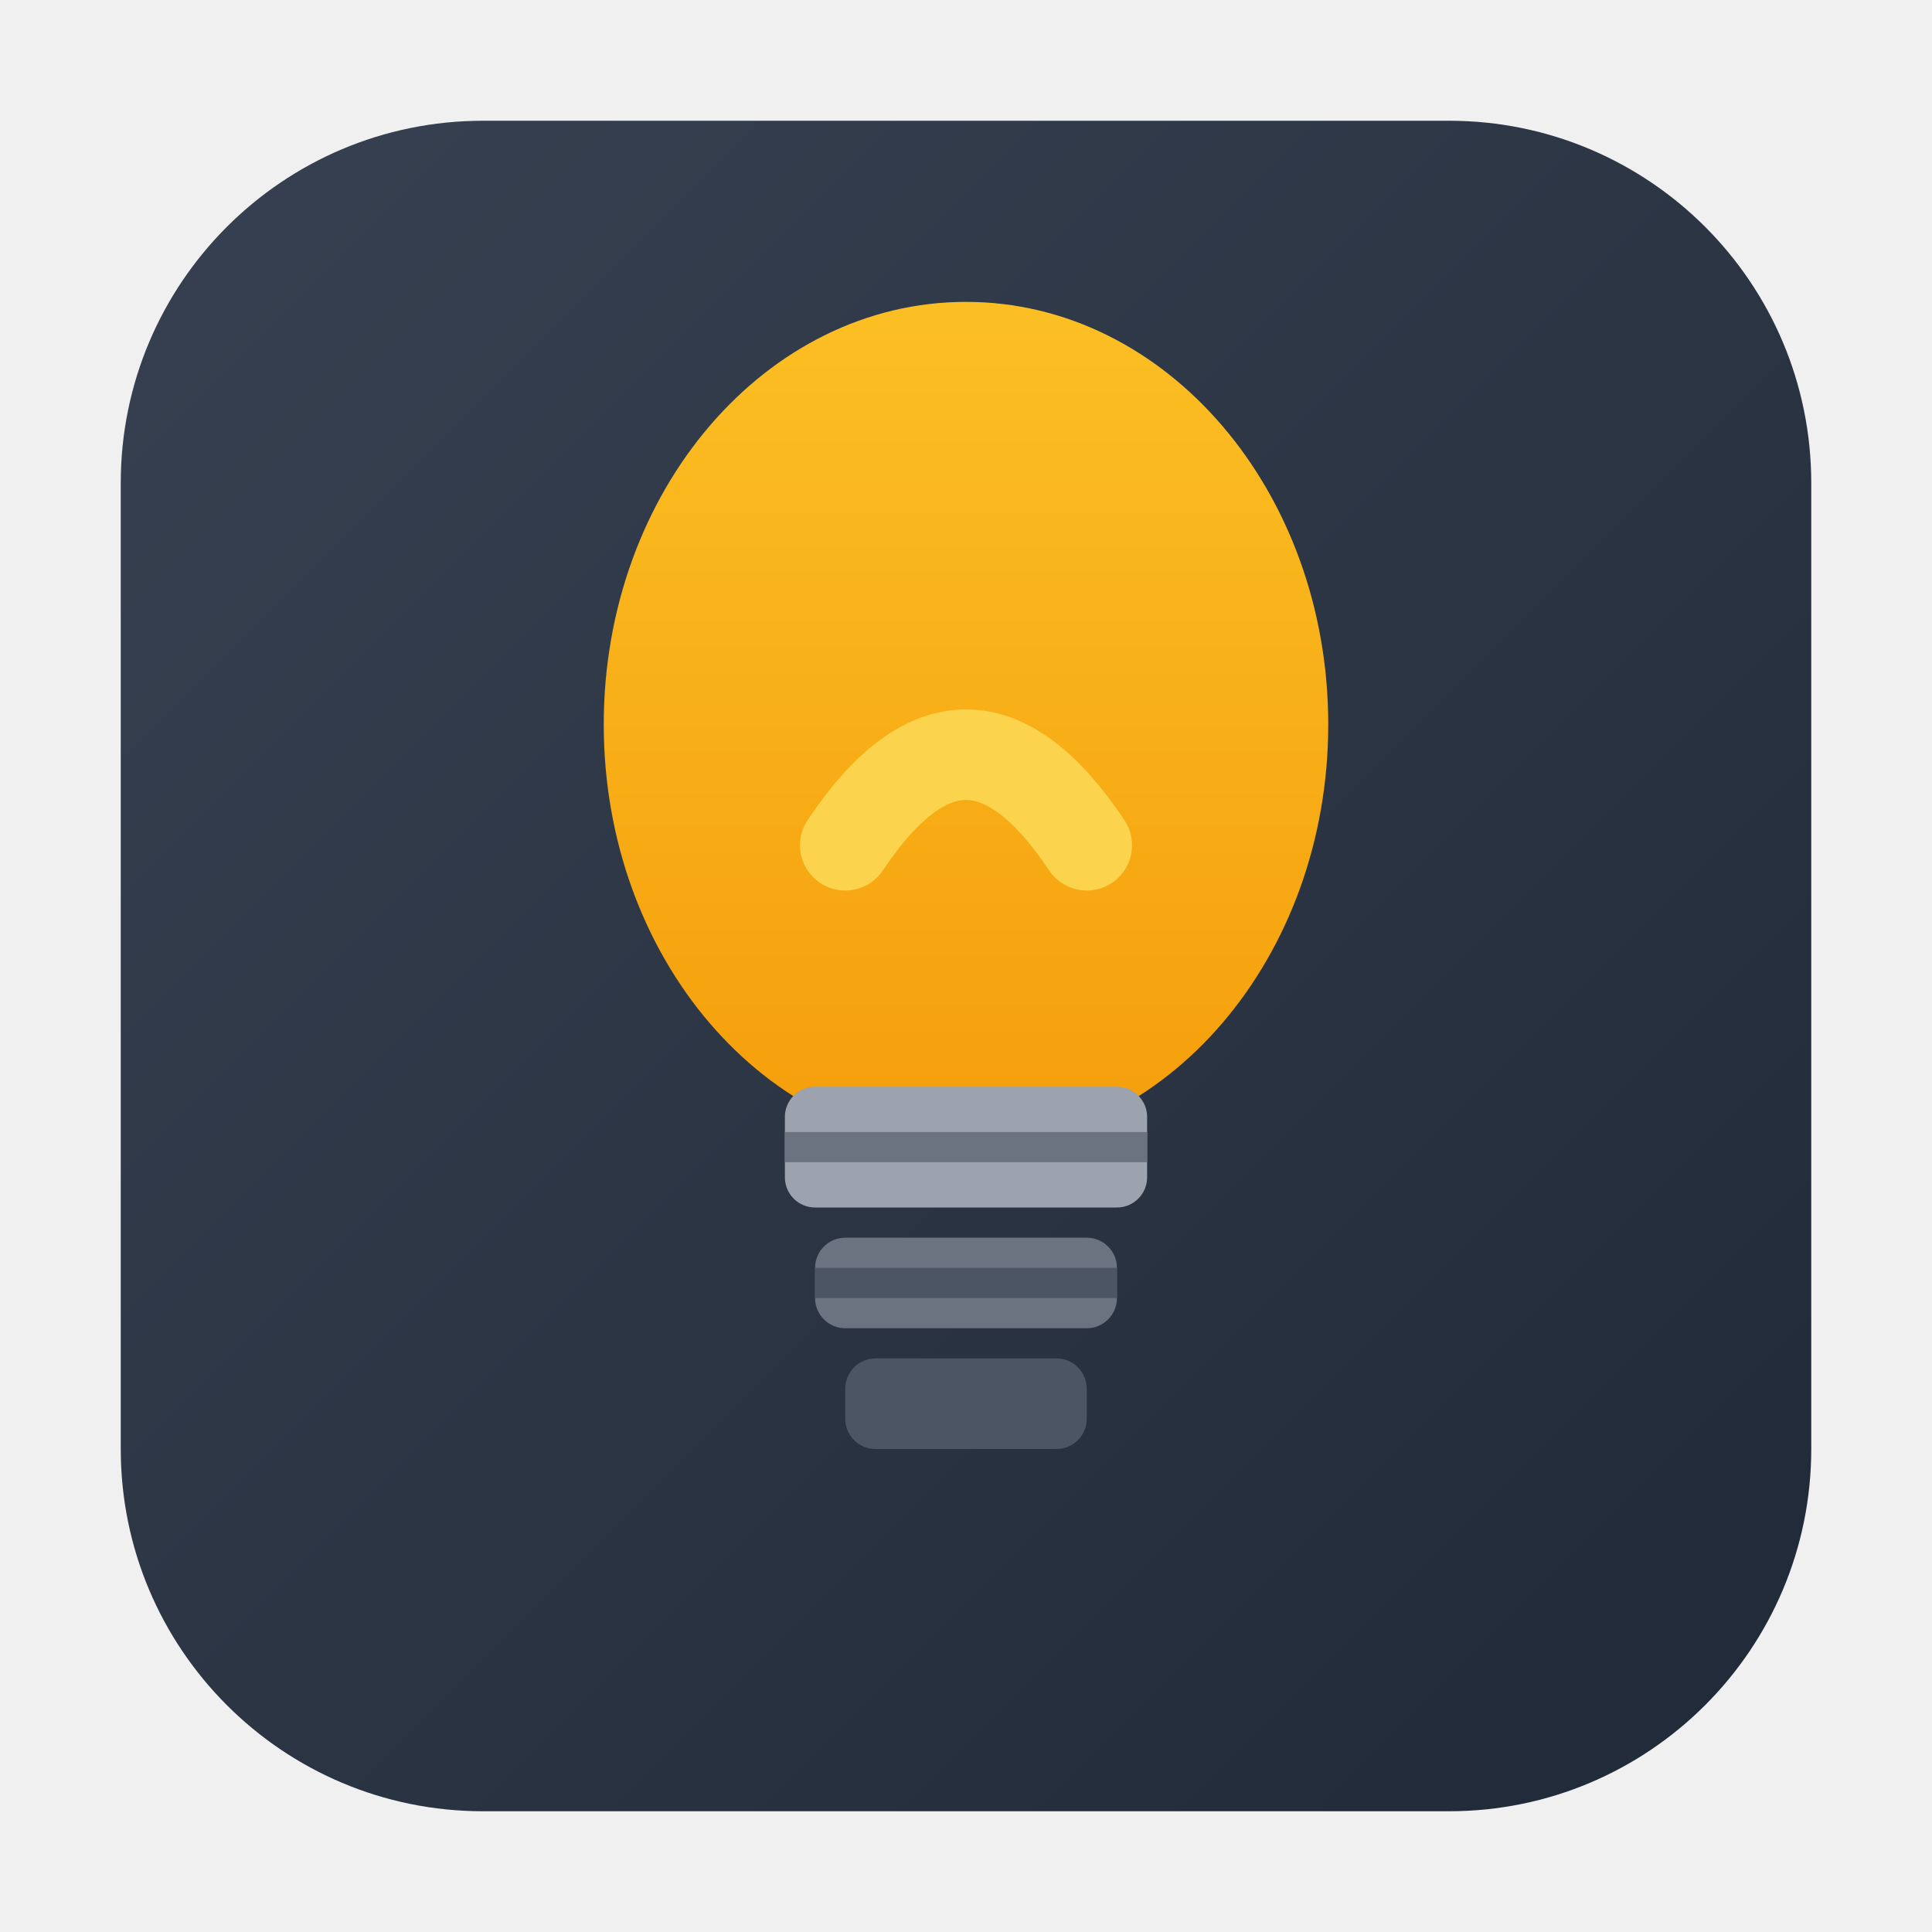
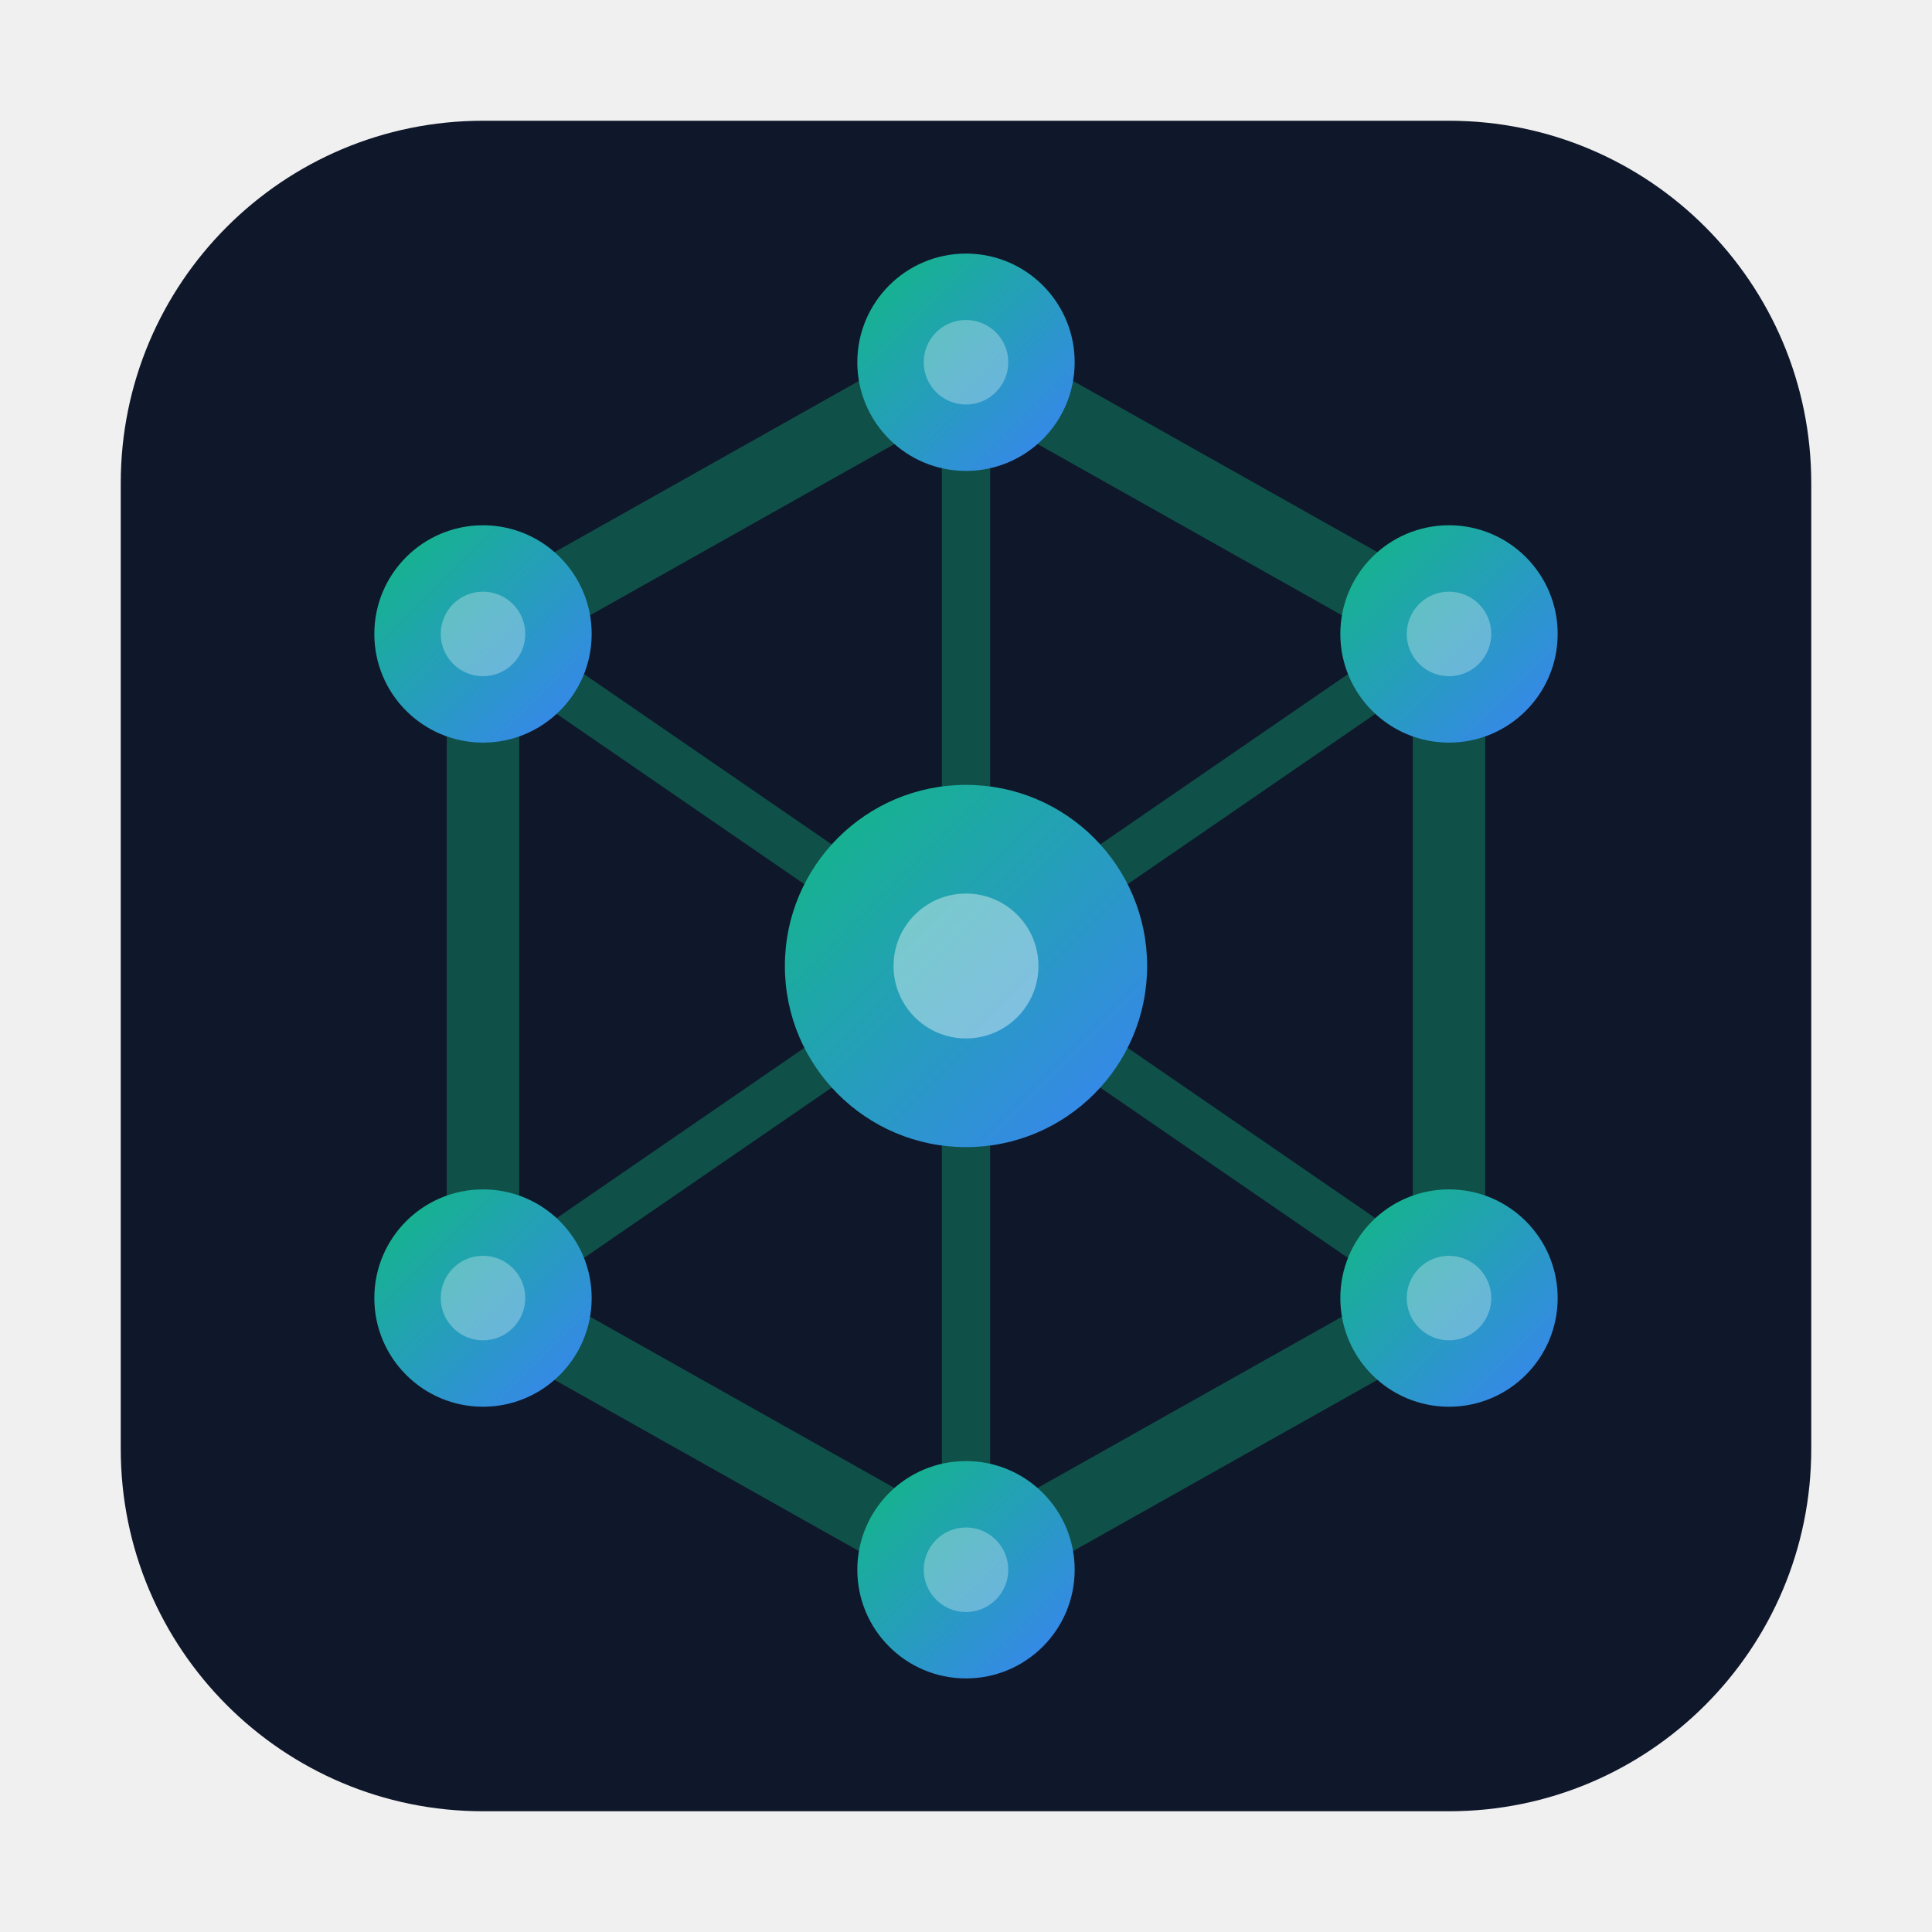
<svg xmlns="http://www.w3.org/2000/svg" viewBox="0 0 32 32" fill="none">
  <defs>
-     <linearGradient id="bgGrad" x1="0%" y1="0%" x2="100%" y2="100%">
-       <stop offset="0%" style="stop-color:#374151" />
-       <stop offset="100%" style="stop-color:#1f2937" />
-     </linearGradient>
-     <linearGradient id="bulbGrad" x1="0%" y1="0%" x2="0%" y2="100%">
-       <stop offset="0%" style="stop-color:#fbbf24" />
-       <stop offset="100%" style="stop-color:#f59e0b" />
+     <linearGradient id="nodeGradient" x1="0%" y1="0%" x2="100%" y2="100%">
+       <stop offset="0%" style="stop-color:#10b981" />
+       <stop offset="100%" style="stop-color:#3b82f6" />
    </linearGradient>
  </defs>
-   <rect x="2" y="2" width="28" height="28" rx="6" fill="url(#bgGrad)" />
-   <ellipse cx="16" cy="12" rx="6" ry="7" fill="url(#bulbGrad)" />
-   <rect x="13" y="18" width="6" height="2" rx="0.5" fill="#9ca3af" />
-   <rect x="13.5" y="20.5" width="5" height="1.5" rx="0.5" fill="#6b7280" />
-   <rect x="14" y="22.5" width="4" height="1.5" rx="0.5" fill="#4b5563" />
-   <line x1="13" y1="19" x2="19" y2="19" stroke="#6b7280" stroke-width="0.5" />
-   <line x1="13.5" y1="21.25" x2="18.5" y2="21.25" stroke="#4b5563" stroke-width="0.5" />
-   <path d="M14 14 Q16 11 18 14" stroke="#fcd34d" stroke-width="1.5" fill="none" stroke-linecap="round" />
+   <rect x="2" y="2" width="28" height="28" rx="6" fill="#0f172a" />
+   <polygon points="16,6 24,10.5 24,21.5 16,26 8,21.5 8,10.5" fill="none" stroke="#10b981" stroke-width="1.2" stroke-opacity="0.35" stroke-linejoin="round" />
+   <g stroke="#10b981" stroke-width="0.8" stroke-opacity="0.35">
+     <line x1="16" y1="6" x2="16" y2="16" />
+     <line x1="24" y1="10.5" x2="16" y2="16" />
+     <line x1="24" y1="21.5" x2="16" y2="16" />
+     <line x1="16" y1="26" x2="16" y2="16" />
+     <line x1="8" y1="21.5" x2="16" y2="16" />
+     <line x1="8" y1="10.5" x2="16" y2="16" />
+   </g>
+   <circle cx="16" cy="6" r="1.8" fill="url(#nodeGradient)" />
+   <circle cx="24" cy="10.5" r="1.8" fill="url(#nodeGradient)" />
+   <circle cx="24" cy="21.5" r="1.8" fill="url(#nodeGradient)" />
+   <circle cx="16" cy="26" r="1.8" fill="url(#nodeGradient)" />
+   <circle cx="8" cy="21.5" r="1.8" fill="url(#nodeGradient)" />
+   <circle cx="8" cy="10.5" r="1.8" fill="url(#nodeGradient)" />
+   <circle cx="16" cy="16" r="3" fill="url(#nodeGradient)" />
+   <circle cx="16" cy="6" r="0.7" fill="white" opacity="0.3" />
+   <circle cx="24" cy="10.5" r="0.7" fill="white" opacity="0.3" />
+   <circle cx="24" cy="21.5" r="0.7" fill="white" opacity="0.3" />
+   <circle cx="16" cy="26" r="0.7" fill="white" opacity="0.3" />
+   <circle cx="8" cy="21.5" r="0.7" fill="white" opacity="0.3" />
+   <circle cx="8" cy="10.5" r="0.7" fill="white" opacity="0.3" />
+   <circle cx="16" cy="16" r="1.2" fill="white" opacity="0.4" />
</svg>
